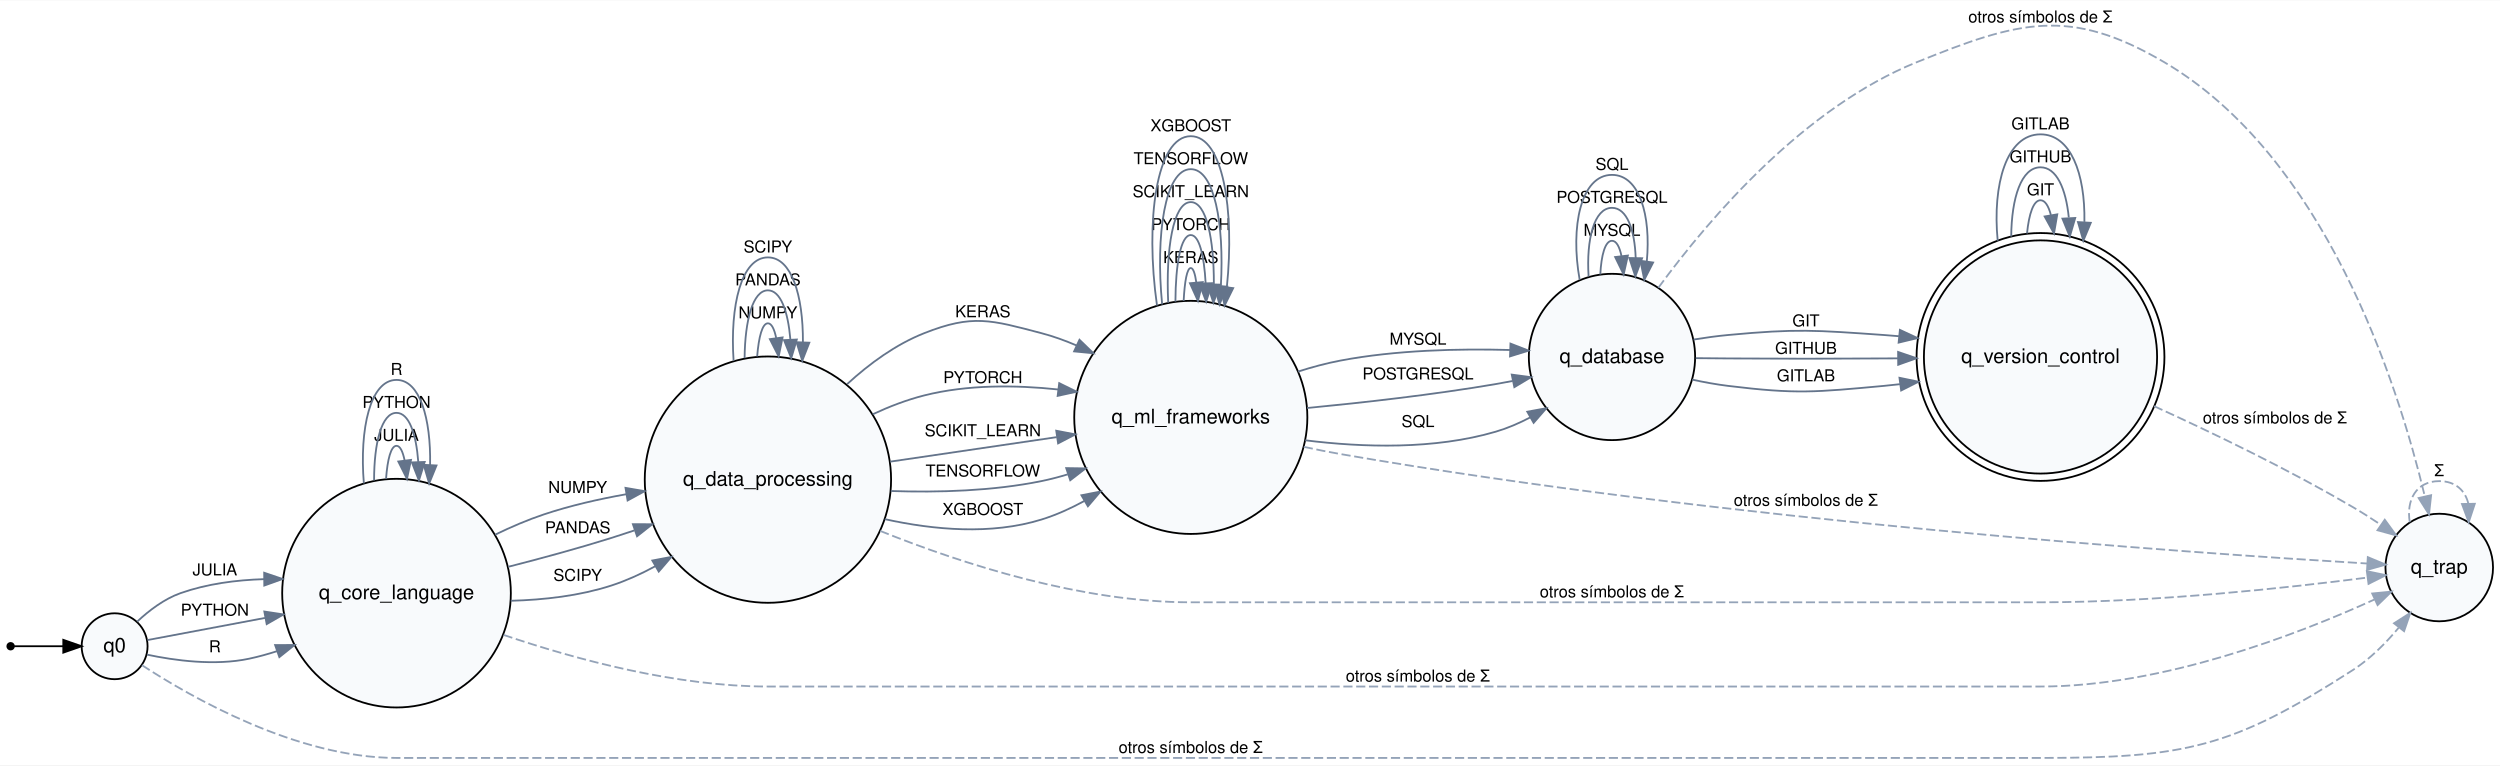
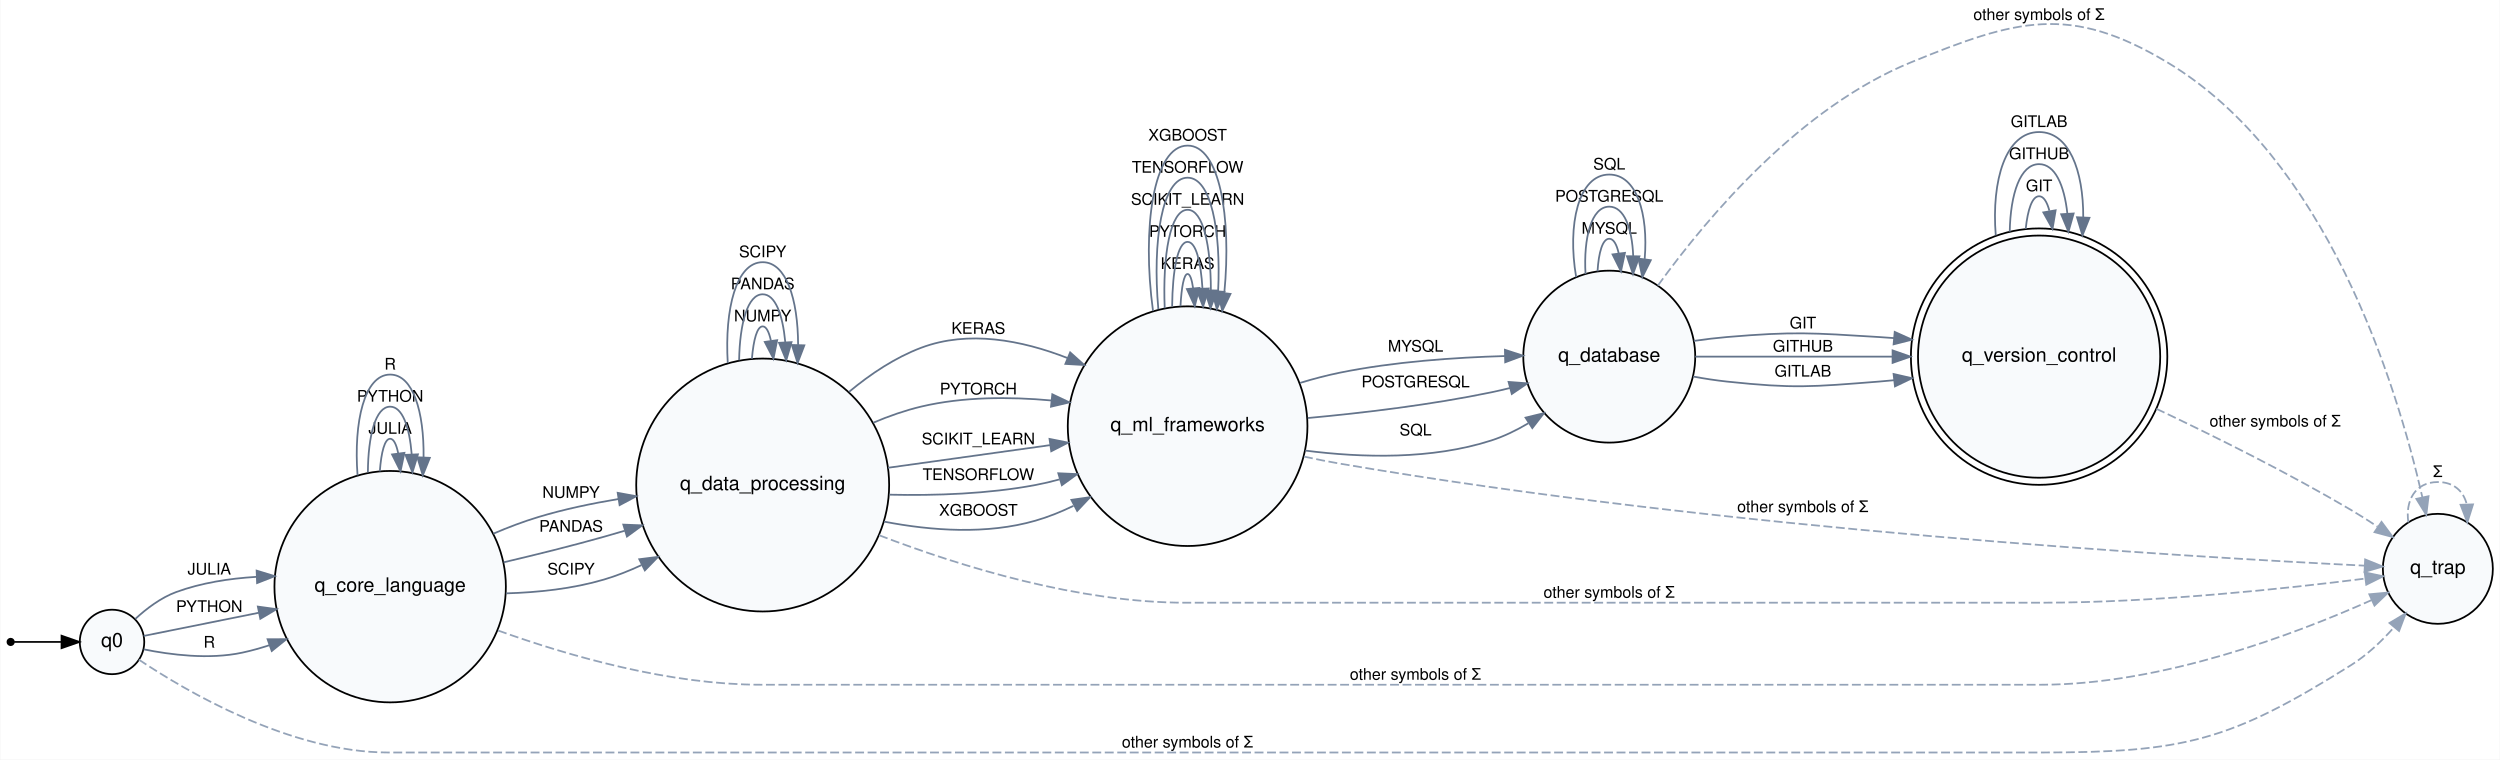
- <svg xmlns="http://www.w3.org/2000/svg" width="1365pt" height="418pt" viewBox="0.00 0.00 1365.48 417.80">
-   <g id="graph0" class="graph" transform="scale(1 1) rotate(0) translate(4 413.8)">
-     <polygon fill="#ffffff" stroke="transparent" points="-4,4 -4,-413.8 1361.481,-413.8 1361.481,4 -4,4" />
+ <svg xmlns="http://www.w3.org/2000/svg" width="1402pt" height="426pt" viewBox="0.00 0.00 1401.64 426.00">
+   <g id="graph0" class="graph" transform="scale(1 1) rotate(0) translate(4 422)">
+     <polygon fill="white" stroke="transparent" points="-4,4 -4,-422 1397.64,-422 1397.64,4 -4,4" />
    <g id="node1" class="node">
-       <ellipse fill="#000000" stroke="#000000" cx="1.8" cy="-61" rx="1.8" ry="1.8" />
+       <ellipse fill="black" stroke="black" cx="1.8" cy="-62" rx="1.8" ry="1.8" />
    </g>
    <g id="node2" class="node">
-       <ellipse fill="#f8fafc" stroke="#000000" cx="58.6" cy="-61" rx="18" ry="18" />
-       <text text-anchor="middle" x="58.6" y="-57.7" font-family="Helvetica,sans-Serif" font-size="11.00" fill="#000000">q0</text>
+       <ellipse fill="#f8fafc" stroke="black" cx="58.64" cy="-62" rx="18.08" ry="18.08" />
+       <text text-anchor="middle" x="58.64" y="-59.2" font-family="Helvetica,sans-Serif" font-size="11.00">q0</text>
    </g>
    <g id="edge1" class="edge">
-       <path fill="none" stroke="#000000" d="M3.69,-61C8.052,-61 19.311,-61 30.506,-61" />
-       <polygon fill="#000000" stroke="#000000" points="30.57,-64.5 40.57,-61 30.57,-57.5 30.57,-64.5" />
+       <path fill="none" stroke="black" d="M3.75,-62C7.06,-62 18.5,-62 29.99,-62" />
+       <polygon fill="black" stroke="black" points="30.33,-65.5 40.33,-62 30.33,-58.5 30.33,-65.5" />
    </g>
    <g id="node3" class="node">
-       <ellipse fill="#f8fafc" stroke="#000000" cx="212.57" cy="-90" rx="62.444" ry="62.444" />
-       <text text-anchor="middle" x="212.57" y="-86.7" font-family="Helvetica,sans-Serif" font-size="11.00" fill="#000000">q_core_language</text>
+       <ellipse fill="#f8fafc" stroke="black" cx="214.62" cy="-93" rx="64.89" ry="64.89" />
+       <text text-anchor="middle" x="214.62" y="-90.2" font-family="Helvetica,sans-Serif" font-size="11.00">q_core_language</text>
    </g>
    <g id="edge2" class="edge">
-       <path fill="none" stroke="#64748b" d="M70.919,-74.45C77.323,-80.443 85.669,-86.85 94.6,-90 108.939,-95.057 124.882,-97.181 140.294,-97.648" />
-       <polygon fill="#64748b" stroke="#64748b" points="140.294,-101.148 150.322,-97.73 140.351,-94.148 140.294,-101.148" />
-       <text text-anchor="middle" x="113.349" y="-99.7" font-family="Helvetica,sans-Serif" font-size="9.00" fill="#000000">JULIA</text>
+       <path fill="none" stroke="#64748b" d="M71.68,-74.89C77.93,-80.66 86.05,-86.85 94.68,-90 108.71,-95.12 124.31,-97.58 139.47,-98.49" />
+       <polygon fill="#64748b" stroke="#64748b" points="139.74,-102 149.86,-98.88 140,-95.01 139.74,-102" />
+       <text text-anchor="middle" x="113.18" y="-99.8" font-family="Helvetica,sans-Serif" font-size="9.00">JULIA</text>
    </g>
    <g id="edge3" class="edge">
-       <path fill="none" stroke="#64748b" d="M76.564,-64.383C92.528,-67.39 116.956,-71.991 140.726,-76.468" />
-       <polygon fill="#64748b" stroke="#64748b" points="140.372,-79.963 150.847,-78.375 141.668,-73.084 140.372,-79.963" />
-       <text text-anchor="middle" x="113.349" y="-77.7" font-family="Helvetica,sans-Serif" font-size="9.00" fill="#000000">PYTHON</text>
+       <path fill="none" stroke="#64748b" d="M76.41,-65.38C92.17,-68.55 116.87,-73.52 141,-78.38" />
+       <polygon fill="#64748b" stroke="#64748b" points="140.42,-81.83 150.92,-80.38 141.81,-74.97 140.42,-81.83" />
+       <text text-anchor="middle" x="113.18" y="-78.8" font-family="Helvetica,sans-Serif" font-size="9.00">PYTHON</text>
    </g>
    <g id="edge4" class="edge">
-       <path fill="none" stroke="#64748b" d="M76.297,-56.414C91.294,-53.227 113.295,-50.206 132.098,-54.2 137.111,-55.265 142.19,-56.664 147.233,-58.293" />
-       <polygon fill="#64748b" stroke="#64748b" points="146.264,-61.662 156.859,-61.679 148.587,-55.059 146.264,-61.662" />
-       <text text-anchor="middle" x="113.349" y="-57.7" font-family="Helvetica,sans-Serif" font-size="9.00" fill="#000000">R</text>
+       <path fill="none" stroke="#64748b" d="M76.41,-57.85C91.13,-54.85 113.03,-51.98 131.68,-56 136.7,-57.08 141.79,-58.5 146.83,-60.14" />
+       <polygon fill="#64748b" stroke="#64748b" points="145.88,-63.51 156.47,-63.56 148.22,-56.92 145.88,-63.51" />
+       <text text-anchor="middle" x="113.18" y="-58.8" font-family="Helvetica,sans-Serif" font-size="9.00">R</text>
    </g>
    <g id="node7" class="node">
-       <ellipse fill="#f8fafc" stroke="#000000" cx="1328.294" cy="-104" rx="29.375" ry="29.375" />
-       <text text-anchor="middle" x="1328.294" y="-100.7" font-family="Helvetica,sans-Serif" font-size="11.00" fill="#000000">q_trap</text>
+       <ellipse fill="#f8fafc" stroke="black" cx="1362.97" cy="-103" rx="30.84" ry="30.84" />
+       <text text-anchor="middle" x="1362.97" y="-100.2" font-family="Helvetica,sans-Serif" font-size="11.00">q_trap</text>
    </g>
    <g id="edge36" class="edge">
-       <path fill="none" stroke="#94a3b8" stroke-dasharray="5,2" d="M73.552,-50.652C100.203,-33.249 158.228,0 212.57,0 212.57,0 212.57,0 1110.505,0 1189.272,0 1214.897,-5.333 1281.107,-48 1290.502,-54.054 1299.008,-62.553 1306.129,-71.105" />
-       <polygon fill="#94a3b8" stroke="#94a3b8" points="1303.588,-73.536 1312.515,-79.242 1309.094,-69.214 1303.588,-73.536" />
-       <text text-anchor="middle" x="646.403" y="-2.7" font-family="Helvetica,sans-Serif" font-size="9.00" fill="#000000">otros símbolos de Σ</text>
+       <path fill="none" stroke="#94a3b8" stroke-dasharray="5,2" d="M73.73,-52.04C99.96,-34.51 158.58,0 213.62,0 213.62,0 213.62,0 1140.35,0 1220.67,0 1246.3,-6.26 1314.3,-49 1323.19,-54.59 1331.38,-62.32 1338.37,-70.2" />
+       <polygon fill="#94a3b8" stroke="#94a3b8" points="1335.84,-72.62 1344.95,-78.04 1341.21,-68.13 1335.84,-72.62" />
+       <text text-anchor="middle" x="661.83" y="-2.8" font-family="Helvetica,sans-Serif" font-size="9.00">other symbols of Σ</text>
    </g>
    <g id="edge5" class="edge">
-       <path fill="none" stroke="#64748b" d="M206.852,-152.421C207.633,-163.084 209.539,-170.472 212.57,-170.472 214.511,-170.472 215.991,-167.44 217.009,-162.457" />
-       <polygon fill="#64748b" stroke="#64748b" points="220.496,-162.783 218.288,-152.421 213.552,-161.899 220.496,-162.783" />
-       <text text-anchor="middle" x="212.57" y="-173.172" font-family="Helvetica,sans-Serif" font-size="9.00" fill="#000000">JULIA</text>
+       <path fill="none" stroke="#64748b" d="M208.82,-157.68C209.63,-168.49 211.56,-175.94 214.62,-175.94 216.58,-175.94 218.08,-172.88 219.12,-167.84" />
+       <polygon fill="#64748b" stroke="#64748b" points="222.62,-168.05 220.43,-157.68 215.68,-167.15 222.62,-168.05" />
+       <text text-anchor="middle" x="214.62" y="-178.74" font-family="Helvetica,sans-Serif" font-size="9.00">JULIA</text>
    </g>
    <g id="edge8" class="edge">
-       <path fill="none" stroke="#64748b" d="M200.32,-151.545C200.32,-172.06 204.403,-188.472 212.57,-188.472 219.333,-188.472 223.295,-177.217 224.458,-161.697" />
-       <polygon fill="#64748b" stroke="#64748b" points="227.961,-161.663 224.82,-151.545 220.966,-161.414 227.961,-161.663" />
-       <text text-anchor="middle" x="212.57" y="-191.172" font-family="Helvetica,sans-Serif" font-size="9.00" fill="#000000">PYTHON</text>
+       <path fill="none" stroke="#64748b" d="M202.13,-157.07C202.26,-177.64 206.42,-193.94 214.62,-193.94 221.42,-193.94 225.44,-182.76 226.7,-167.24" />
+       <polygon fill="#64748b" stroke="#64748b" points="230.2,-167.21 227.12,-157.07 223.21,-166.92 230.2,-167.21" />
+       <text text-anchor="middle" x="214.62" y="-196.74" font-family="Helvetica,sans-Serif" font-size="9.00">PYTHON</text>
    </g>
    <g id="edge9" class="edge">
-       <path fill="none" stroke="#64748b" d="M194.738,-149.927C192.27,-179.814 198.214,-206.472 212.57,-206.472 225.299,-206.472 231.415,-185.511 230.917,-159.926" />
-       <polygon fill="#64748b" stroke="#64748b" points="234.411,-159.734 230.402,-149.927 227.421,-160.094 234.411,-159.734" />
-       <text text-anchor="middle" x="212.57" y="-209.172" font-family="Helvetica,sans-Serif" font-size="9.00" fill="#000000">R</text>
+       <path fill="none" stroke="#64748b" d="M196.33,-155.42C194.07,-185.44 200.17,-211.94 214.62,-211.94 227.44,-211.94 233.69,-191.11 233.36,-165.45" />
+       <polygon fill="#64748b" stroke="#64748b" points="236.86,-165.25 232.92,-155.42 229.86,-165.56 236.86,-165.25" />
+       <text text-anchor="middle" x="214.62" y="-214.74" font-family="Helvetica,sans-Serif" font-size="9.00">R</text>
    </g>
    <g id="node4" class="node">
-       <ellipse fill="#f8fafc" stroke="#000000" cx="415.43" cy="-152" rx="67.271" ry="67.271" />
-       <text text-anchor="middle" x="415.43" y="-148.7" font-family="Helvetica,sans-Serif" font-size="11.00" fill="#000000">q_data_processing</text>
+       <ellipse fill="#f8fafc" stroke="black" cx="423.53" cy="-150" rx="70.92" ry="70.92" />
+       <text text-anchor="middle" x="423.53" y="-147.2" font-family="Helvetica,sans-Serif" font-size="11.00">q_data_processing</text>
    </g>
    <g id="edge6" class="edge">
-       <path fill="none" stroke="#64748b" d="M266.441,-121.941C275.125,-126.159 284.177,-130.039 293.042,-133 307.346,-137.778 322.999,-141.364 338.188,-144.053" />
-       <polygon fill="#64748b" stroke="#64748b" points="337.645,-147.511 348.083,-145.694 338.79,-140.605 337.645,-147.511" />
-       <text text-anchor="middle" x="311.543" y="-144.7" font-family="Helvetica,sans-Serif" font-size="9.00" fill="#000000">NUMPY</text>
+       <path fill="none" stroke="#64748b" d="M272.51,-122.73C280.76,-126.26 289.27,-129.49 297.57,-132 311.94,-136.35 327.57,-139.65 342.75,-142.17" />
+       <polygon fill="#64748b" stroke="#64748b" points="342.22,-145.63 352.64,-143.71 343.3,-138.71 342.22,-145.63" />
+       <text text-anchor="middle" x="316.07" y="-142.8" font-family="Helvetica,sans-Serif" font-size="9.00">NUMPY</text>
    </g>
    <g id="edge7" class="edge">
-       <path fill="none" stroke="#64748b" d="M273.582,-104.392C291.853,-109.048 311.861,-114.494 330.044,-120.2 334.119,-121.479 338.285,-122.841 342.476,-124.256" />
-       <polygon fill="#64748b" stroke="#64748b" points="341.677,-127.683 352.272,-127.637 343.961,-121.066 341.677,-127.683" />
-       <text text-anchor="middle" x="311.543" y="-122.7" font-family="Helvetica,sans-Serif" font-size="9.00" fill="#000000">PANDAS</text>
+       <path fill="none" stroke="#64748b" d="M278.24,-106.66C296.48,-110.93 316.4,-115.88 334.57,-121 338.38,-122.07 342.27,-123.21 346.19,-124.38" />
+       <polygon fill="#64748b" stroke="#64748b" points="345.37,-127.8 355.96,-127.38 347.42,-121.1 345.37,-127.8" />
+       <text text-anchor="middle" x="316.07" y="-123.8" font-family="Helvetica,sans-Serif" font-size="9.00">PANDAS</text>
    </g>
    <g id="edge10" class="edge">
-       <path fill="none" stroke="#64748b" d="M274.973,-85.829C293.099,-86.317 312.68,-88.534 330.044,-94.2 338.117,-96.834 346.13,-100.477 353.828,-104.664" />
-       <polygon fill="#64748b" stroke="#64748b" points="352.297,-107.821 362.705,-109.801 355.803,-101.763 352.297,-107.821" />
-       <text text-anchor="middle" x="311.543" y="-96.7" font-family="Helvetica,sans-Serif" font-size="9.00" fill="#000000">SCIPY</text>
+       <path fill="none" stroke="#64748b" d="M279.54,-89.24C297.63,-89.75 317.14,-91.84 334.57,-97 341.62,-99.09 348.68,-101.88 355.57,-105.09" />
+       <polygon fill="#64748b" stroke="#64748b" points="354.32,-108.38 364.84,-109.71 357.45,-102.12 354.32,-108.38" />
+       <text text-anchor="middle" x="316.07" y="-99.8" font-family="Helvetica,sans-Serif" font-size="9.00">SCIPY</text>
    </g>
    <g id="edge37" class="edge">
-       <path fill="none" stroke="#94a3b8" stroke-dasharray="5,2" d="M271.069,-67.185C311.079,-53.606 365.679,-39 415.43,-39 415.43,-39 415.43,-39 1110.505,-39 1177.13,-39 1250.611,-67.276 1292.921,-86.529" />
-       <polygon fill="#94a3b8" stroke="#94a3b8" points="1291.679,-89.811 1302.223,-90.846 1294.626,-83.462 1291.679,-89.811" />
-       <text text-anchor="middle" x="770.489" y="-41.7" font-family="Helvetica,sans-Serif" font-size="9.00" fill="#000000">otros símbolos de Σ</text>
+       <path fill="none" stroke="#94a3b8" stroke-dasharray="5,2" d="M275.17,-68.4C315.93,-53.75 371.61,-38 422.53,-38 422.53,-38 422.53,-38 1140.35,-38 1208.01,-38 1282.76,-66.24 1325.86,-85.49" />
+       <polygon fill="#94a3b8" stroke="#94a3b8" points="1324.53,-88.73 1335.08,-89.69 1327.43,-82.36 1324.53,-88.73" />
+       <text text-anchor="middle" x="789.68" y="-40.8" font-family="Helvetica,sans-Serif" font-size="9.00">other symbols of Σ</text>
    </g>
    <g id="edge12" class="edge">
-       <path fill="none" stroke="#64748b" d="M409.559,-219.293C410.418,-230.034 412.375,-237.385 415.43,-237.385 417.387,-237.385 418.893,-234.368 419.949,-229.376" />
-       <polygon fill="#64748b" stroke="#64748b" points="423.441,-229.67 421.3,-219.293 416.503,-228.74 423.441,-229.67" />
-       <text text-anchor="middle" x="415.43" y="-240.085" font-family="Helvetica,sans-Serif" font-size="9.00" fill="#000000">NUMPY</text>
+       <path fill="none" stroke="#64748b" d="M417.49,-220.83C418.41,-231.63 420.42,-238.96 423.53,-238.96 425.52,-238.96 427.06,-235.95 428.15,-230.95" />
+       <polygon fill="#64748b" stroke="#64748b" points="431.65,-231.22 429.57,-220.83 424.71,-230.25 431.65,-231.22" />
+       <text text-anchor="middle" x="423.53" y="-241.76" font-family="Helvetica,sans-Serif" font-size="9.00">NUMPY</text>
    </g>
    <g id="edge13" class="edge">
-       <path fill="none" stroke="#64748b" d="M402.689,-218.373C402.915,-239.084 407.162,-255.385 415.43,-255.385 422.276,-255.385 426.365,-244.206 427.697,-228.601" />
-       <polygon fill="#64748b" stroke="#64748b" points="431.204,-228.524 428.17,-218.373 424.212,-228.2 431.204,-228.524" />
-       <text text-anchor="middle" x="415.43" y="-258.085" font-family="Helvetica,sans-Serif" font-size="9.00" fill="#000000">PANDAS</text>
+       <path fill="none" stroke="#64748b" d="M410.31,-219.95C410.7,-240.76 415.11,-256.96 423.53,-256.96 430.5,-256.96 434.72,-245.85 436.19,-230.21" />
+       <polygon fill="#64748b" stroke="#64748b" points="439.7,-230.13 436.75,-219.95 432.71,-229.75 439.7,-230.13" />
+       <text text-anchor="middle" x="423.53" y="-259.76" font-family="Helvetica,sans-Serif" font-size="9.00">PANDAS</text>
    </g>
    <g id="edge16" class="edge">
-       <path fill="none" stroke="#64748b" d="M396.683,-216.939C394.638,-247.065 400.887,-273.385 415.43,-273.385 428.325,-273.385 434.699,-252.69 434.552,-226.998" />
-       <polygon fill="#64748b" stroke="#64748b" points="438.047,-226.802 434.176,-216.939 431.052,-227.063 438.047,-226.802" />
-       <text text-anchor="middle" x="415.43" y="-276.085" font-family="Helvetica,sans-Serif" font-size="9.00" fill="#000000">SCIPY</text>
+       <path fill="none" stroke="#64748b" d="M403.94,-218.44C402.14,-248.78 408.67,-274.96 423.53,-274.96 436.7,-274.96 443.32,-254.38 443.4,-228.56" />
+       <polygon fill="#64748b" stroke="#64748b" points="446.9,-228.34 443.11,-218.44 439.9,-228.54 446.9,-228.34" />
+       <text text-anchor="middle" x="423.53" y="-277.76" font-family="Helvetica,sans-Serif" font-size="9.00">SCIPY</text>
    </g>
    <g id="node6" class="node">
-       <ellipse fill="#f8fafc" stroke="#000000" cx="646.403" cy="-186" rx="63.664" ry="63.664" />
-       <text text-anchor="middle" x="646.403" y="-182.7" font-family="Helvetica,sans-Serif" font-size="11.00" fill="#000000">q_ml_frameworks</text>
+       <ellipse fill="#f8fafc" stroke="black" cx="661.83" cy="-183" rx="67.2" ry="67.2" />
+       <text text-anchor="middle" x="661.83" y="-180.2" font-family="Helvetica,sans-Serif" font-size="11.00">q_ml_frameworks</text>
    </g>
    <g id="edge11" class="edge">
-       <path fill="none" stroke="#64748b" d="M458.676,-204.148C470.996,-215.468 485.324,-225.877 500.815,-232 527.271,-242.457 537.306,-239.223 564.821,-232 571.267,-230.308 577.74,-227.979 584.066,-225.26" />
-       <polygon fill="#64748b" stroke="#64748b" points="585.605,-228.404 593.209,-221.026 582.664,-222.052 585.605,-228.404" />
-       <text text-anchor="middle" x="532.818" y="-240.7" font-family="Helvetica,sans-Serif" font-size="9.00" fill="#000000">KERAS</text>
+       <path fill="none" stroke="#64748b" d="M471.94,-202.23C484.07,-212.34 497.86,-221.5 512.48,-227 538.91,-236.93 568.64,-231.3 594.51,-221.2" />
+       <polygon fill="#64748b" stroke="#64748b" points="595.97,-224.38 603.85,-217.3 593.28,-217.92 595.97,-224.38" />
+       <text text-anchor="middle" x="544.48" y="-234.8" font-family="Helvetica,sans-Serif" font-size="9.00">KERAS</text>
    </g>
    <g id="edge14" class="edge">
-       <path fill="none" stroke="#64748b" d="M472.658,-187.7C481.784,-191.944 491.346,-195.612 500.815,-198 524.269,-203.916 550.455,-203.758 574.081,-201.231" />
-       <polygon fill="#64748b" stroke="#64748b" points="574.534,-204.702 584.035,-200.014 573.684,-197.754 574.534,-204.702" />
-       <text text-anchor="middle" x="532.818" y="-204.7" font-family="Helvetica,sans-Serif" font-size="9.00" fill="#000000">PYTORCH</text>
+       <path fill="none" stroke="#64748b" d="M485.63,-184.99C494.41,-188.7 503.51,-191.88 512.48,-194 535.91,-199.53 561.93,-199.58 585.57,-197.4" />
+       <polygon fill="#64748b" stroke="#64748b" points="585.96,-200.88 595.53,-196.34 585.22,-193.92 585.96,-200.88" />
+       <text text-anchor="middle" x="544.48" y="-200.8" font-family="Helvetica,sans-Serif" font-size="9.00">PYTORCH</text>
    </g>
    <g id="edge15" class="edge">
-       <path fill="none" stroke="#64748b" d="M482.237,-161.834C510.721,-166.027 544.041,-170.932 573.192,-175.223" />
-       <polygon fill="#64748b" stroke="#64748b" points="572.912,-178.72 583.315,-176.713 573.931,-171.794 572.912,-178.72" />
-       <text text-anchor="middle" x="532.818" y="-175.7" font-family="Helvetica,sans-Serif" font-size="9.00" fill="#000000">SCIKIT_LEARN</text>
+       <path fill="none" stroke="#64748b" d="M493.83,-159.68C522.34,-163.66 555.45,-168.28 584.63,-172.36" />
+       <polygon fill="#64748b" stroke="#64748b" points="584.39,-175.86 594.78,-173.78 585.36,-168.93 584.39,-175.86" />
+       <text text-anchor="middle" x="544.48" y="-172.8" font-family="Helvetica,sans-Serif" font-size="9.00">SCIKIT_LEARN</text>
    </g>
    <g id="edge17" class="edge">
-       <path fill="none" stroke="#64748b" d="M482.565,-145.789C508.498,-144.91 538.267,-145.773 564.821,-151.2 569.569,-152.17 574.382,-153.428 579.173,-154.887" />
-       <polygon fill="#64748b" stroke="#64748b" points="578.353,-158.303 588.947,-158.14 580.563,-151.661 578.353,-158.303" />
-       <text text-anchor="middle" x="532.818" y="-153.7" font-family="Helvetica,sans-Serif" font-size="9.00" fill="#000000">TENSORFLOW</text>
+       <path fill="none" stroke="#64748b" d="M494.63,-144.58C520.55,-144 550.04,-145.01 576.48,-150 580.95,-150.84 585.49,-151.92 590.01,-153.16" />
+       <polygon fill="#64748b" stroke="#64748b" points="589.31,-156.6 599.89,-156.12 591.32,-149.89 589.31,-156.6" />
+       <text text-anchor="middle" x="544.48" y="-152.8" font-family="Helvetica,sans-Serif" font-size="9.00">TENSORFLOW</text>
    </g>
    <g id="edge18" class="edge">
-       <path fill="none" stroke="#64748b" d="M479.268,-130.422C506.107,-124.483 537.402,-121.72 564.821,-130.2 572.834,-132.678 580.76,-136.244 588.342,-140.392" />
-       <polygon fill="#64748b" stroke="#64748b" points="586.669,-143.468 597.068,-145.498 590.205,-137.426 586.669,-143.468" />
-       <text text-anchor="middle" x="532.818" y="-132.7" font-family="Helvetica,sans-Serif" font-size="9.00" fill="#000000">XGBOOST</text>
+       <path fill="none" stroke="#64748b" d="M491.61,-129.48C518.38,-124.3 549.25,-122.15 576.48,-130 583.68,-132.07 590.86,-134.96 597.82,-138.33" />
+       <polygon fill="#64748b" stroke="#64748b" points="596.66,-141.68 607.15,-143.19 599.9,-135.47 596.66,-141.68" />
+       <text text-anchor="middle" x="544.48" y="-132.8" font-family="Helvetica,sans-Serif" font-size="9.00">XGBOOST</text>
    </g>
    <g id="edge38" class="edge">
-       <path fill="none" stroke="#94a3b8" stroke-dasharray="5,2" d="M476.774,-123.974C522.534,-105.614 587.115,-85 646.403,-85 646.403,-85 646.403,-85 1110.505,-85 1173.093,-85 1245.416,-92.884 1288.963,-98.495" />
-       <polygon fill="#94a3b8" stroke="#94a3b8" points="1288.755,-101.997 1299.126,-99.83 1289.668,-95.057 1288.755,-101.997" />
-       <text text-anchor="middle" x="876.448" y="-87.7" font-family="Helvetica,sans-Serif" font-size="9.00" fill="#000000">otros símbolos de Σ</text>
+       <path fill="none" stroke="#94a3b8" stroke-dasharray="5,2" d="M488.88,-121.82C535.65,-103.88 600.99,-84 660.83,-84 660.83,-84 660.83,-84 1140.35,-84 1204.16,-84 1277.94,-91.92 1322.22,-97.53" />
+       <polygon fill="#94a3b8" stroke="#94a3b8" points="1321.92,-101.02 1332.29,-98.83 1322.82,-94.08 1321.92,-101.02" />
+       <text text-anchor="middle" x="898.29" y="-86.8" font-family="Helvetica,sans-Serif" font-size="9.00">other symbols of Σ</text>
    </g>
    <g id="node5" class="node">
-       <ellipse fill="#f8fafc" stroke="#000000" cx="876.448" cy="-219" rx="45.412" ry="45.412" />
-       <text text-anchor="middle" x="876.448" y="-215.7" font-family="Helvetica,sans-Serif" font-size="11.00" fill="#000000">q_database</text>
+       <ellipse fill="#f8fafc" stroke="black" cx="898.29" cy="-222" rx="48.21" ry="48.21" />
+       <text text-anchor="middle" x="898.29" y="-219.2" font-family="Helvetica,sans-Serif" font-size="11.00">q_database</text>
    </g>
    <g id="edge22" class="edge">
-       <path fill="none" stroke="#64748b" d="M870.076,-264.058C870.6,-274.645 872.724,-282.456 876.448,-282.456 878.833,-282.456 880.562,-279.25 881.635,-274.163" />
-       <polygon fill="#64748b" stroke="#64748b" points="885.131,-274.398 882.819,-264.058 878.179,-273.583 885.131,-274.398" />
-       <text text-anchor="middle" x="876.448" y="-285.156" font-family="Helvetica,sans-Serif" font-size="9.00" fill="#000000">MYSQL</text>
+       <path fill="none" stroke="#64748b" d="M891.72,-269.84C892.34,-280.41 894.53,-288.11 898.29,-288.11 900.7,-288.11 902.47,-284.95 903.59,-279.9" />
+       <polygon fill="#64748b" stroke="#64748b" points="907.08,-280.2 904.86,-269.84 900.13,-279.32 907.08,-280.2" />
+       <text text-anchor="middle" x="898.29" y="-290.91" font-family="Helvetica,sans-Serif" font-size="9.00">MYSQL</text>
    </g>
    <g id="edge23" class="edge">
-       <path fill="none" stroke="#64748b" d="M863.677,-262.993C862.373,-283.034 866.63,-300.456 876.448,-300.456 884.578,-300.456 888.895,-288.508 889.398,-273.019" />
-       <polygon fill="#64748b" stroke="#64748b" points="892.897,-272.928 889.219,-262.993 885.898,-273.054 892.897,-272.928" />
-       <text text-anchor="middle" x="876.448" y="-303.156" font-family="Helvetica,sans-Serif" font-size="9.00" fill="#000000">POSTGRESQL</text>
+       <path fill="none" stroke="#64748b" d="M884.98,-268.28C883.8,-288.61 888.24,-306.11 898.29,-306.11 906.62,-306.11 911.09,-294.11 911.72,-278.44" />
+       <polygon fill="#64748b" stroke="#64748b" points="915.21,-278.24 911.61,-268.28 908.21,-278.32 915.21,-278.24" />
+       <text text-anchor="middle" x="898.29" y="-308.91" font-family="Helvetica,sans-Serif" font-size="9.00">POSTGRESQL</text>
    </g>
    <g id="edge24" class="edge">
-       <path fill="none" stroke="#64748b" d="M858.805,-261.159C853.555,-290.071 859.436,-318.456 876.448,-318.456 891.466,-318.456 897.809,-296.334 895.478,-271.257" />
-       <polygon fill="#64748b" stroke="#64748b" points="898.919,-270.59 894.091,-261.159 891.984,-271.543 898.919,-270.59" />
-       <text text-anchor="middle" x="876.448" y="-321.156" font-family="Helvetica,sans-Serif" font-size="9.00" fill="#000000">SQL</text>
+       <path fill="none" stroke="#64748b" d="M879.73,-266.61C874.7,-295.83 880.89,-324.11 898.29,-324.11 913.65,-324.11 920.28,-302.07 918.16,-276.8" />
+       <polygon fill="#64748b" stroke="#64748b" points="921.59,-276.09 916.85,-266.61 914.65,-276.98 921.59,-276.09" />
+       <text text-anchor="middle" x="898.29" y="-326.91" font-family="Helvetica,sans-Serif" font-size="9.00">SQL</text>
    </g>
    <g id="edge39" class="edge">
-       <path fill="none" stroke="#94a3b8" stroke-dasharray="5,2" d="M901.808,-256.855C930.66,-296.155 981.784,-355.276 1042.91,-380 1098.611,-402.529 1126.301,-410.446 1178.1,-380 1265.641,-328.547 1305.283,-206.002 1320.401,-142.95" />
-       <polygon fill="#94a3b8" stroke="#94a3b8" points="1323.86,-143.526 1322.702,-132.995 1317.04,-141.95 1323.86,-143.526" />
-       <text text-anchor="middle" x="1110.505" y="-401.7" font-family="Helvetica,sans-Serif" font-size="9.00" fill="#000000">otros símbolos de Σ</text>
+       <path fill="none" stroke="#94a3b8" stroke-dasharray="5,2" d="M925.57,-261.89C954.73,-302.15 1005.89,-361.86 1067.4,-387 1126.6,-411.2 1156.45,-419.9 1211.3,-387 1300.35,-333.59 1339.54,-207.81 1354.31,-143.06" />
+       <polygon fill="#94a3b8" stroke="#94a3b8" points="1357.75,-143.73 1356.48,-133.22 1350.91,-142.23 1357.75,-143.73" />
+       <text text-anchor="middle" x="1139.35" y="-410.8" font-family="Helvetica,sans-Serif" font-size="9.00">other symbols of Σ</text>
    </g>
    <g id="node8" class="node">
-       <ellipse fill="#f8fafc" stroke="#000000" cx="1110.505" cy="-219" rx="63.684" ry="63.684" />
-       <ellipse fill="none" stroke="#000000" cx="1110.505" cy="-219" rx="67.69" ry="67.69" />
-       <text text-anchor="middle" x="1110.505" y="-215.7" font-family="Helvetica,sans-Serif" font-size="11.00" fill="#000000">q_version_control</text>
+       <ellipse fill="#f8fafc" stroke="black" cx="1139.35" cy="-222" rx="67.91" ry="67.91" />
+       <ellipse fill="none" stroke="black" cx="1139.35" cy="-222" rx="71.9" ry="71.9" />
+       <text text-anchor="middle" x="1139.35" y="-219.2" font-family="Helvetica,sans-Serif" font-size="11.00">q_version_control</text>
    </g>
    <g id="edge19" class="edge">
-       <path fill="none" stroke="#64748b" d="M921.021,-228.512C927.334,-229.542 933.764,-230.425 939.904,-231 977.52,-234.525 987.221,-233.629 1024.91,-231 1027.624,-230.811 1030.382,-230.588 1033.165,-230.338" />
-       <polygon fill="#64748b" stroke="#64748b" points="1033.714,-233.8 1043.315,-229.321 1033.016,-226.835 1033.714,-233.8" />
-       <text text-anchor="middle" x="982.407" y="-235.7" font-family="Helvetica,sans-Serif" font-size="9.00" fill="#000000">GIT</text>
+       <path fill="none" stroke="#64748b" d="M945.76,-230.82C952.01,-231.72 958.34,-232.49 964.4,-233 1002.04,-236.16 1011.69,-235.32 1049.4,-233 1052.24,-232.83 1055.13,-232.62 1058.04,-232.39" />
+       <polygon fill="#64748b" stroke="#64748b" points="1058.37,-235.87 1068.02,-231.51 1057.75,-228.9 1058.37,-235.87" />
+       <text text-anchor="middle" x="1006.9" y="-237.8" font-family="Helvetica,sans-Serif" font-size="9.00">GIT</text>
    </g>
    <g id="edge20" class="edge">
-       <path fill="none" stroke="#64748b" d="M922.199,-218.354C928.155,-218.291 934.175,-218.236 939.904,-218.2 977.684,-217.962 987.13,-218.023 1024.91,-218.2 1027.446,-218.212 1030.024,-218.226 1032.627,-218.241" />
-       <polygon fill="#64748b" stroke="#64748b" points="1032.735,-221.742 1042.758,-218.308 1032.781,-214.742 1032.735,-221.742" />
-       <text text-anchor="middle" x="982.407" y="-220.7" font-family="Helvetica,sans-Serif" font-size="9.00" fill="#000000">GITHUB</text>
+       <path fill="none" stroke="#64748b" d="M946.52,-222C977.99,-222 1020.17,-222 1056.96,-222" />
+       <polygon fill="#64748b" stroke="#64748b" points="1057.18,-225.5 1067.18,-222 1057.18,-218.5 1057.18,-225.5" />
+       <text text-anchor="middle" x="1006.9" y="-224.8" font-family="Helvetica,sans-Serif" font-size="9.00">GITHUB</text>
    </g>
    <g id="edge21" class="edge">
-       <path fill="none" stroke="#64748b" d="M920.223,-206.629C926.772,-205.208 933.481,-203.988 939.904,-203.2 977.404,-198.602 987.287,-199.757 1024.91,-203.2 1027.803,-203.465 1030.743,-203.779 1033.708,-204.133" />
-       <polygon fill="#64748b" stroke="#64748b" points="1033.475,-207.633 1043.849,-205.481 1034.398,-200.694 1033.475,-207.633" />
-       <text text-anchor="middle" x="982.407" y="-205.7" font-family="Helvetica,sans-Serif" font-size="9.00" fill="#000000">GITLAB</text>
+       <path fill="none" stroke="#64748b" d="M945.33,-210.84C951.7,-209.66 958.19,-208.66 964.4,-208 1001.96,-204.01 1011.74,-205.05 1049.4,-208 1052.25,-208.22 1055.14,-208.49 1058.07,-208.78" />
+       <polygon fill="#64748b" stroke="#64748b" points="1057.74,-212.27 1068.07,-209.9 1058.52,-205.31 1057.74,-212.27" />
+       <text text-anchor="middle" x="1006.9" y="-210.8" font-family="Helvetica,sans-Serif" font-size="9.00">GITLAB</text>
    </g>
    <g id="edge26" class="edge">
-       <path fill="none" stroke="#64748b" d="M704.959,-211.017C712.59,-213.453 720.394,-215.554 727.985,-217 758.318,-222.78 792.77,-223.589 820.845,-222.813" />
-       <polygon fill="#64748b" stroke="#64748b" points="821.009,-226.31 830.881,-222.462 820.764,-219.314 821.009,-226.31" />
-       <text text-anchor="middle" x="770.489" y="-225.7" font-family="Helvetica,sans-Serif" font-size="9.00" fill="#000000">MYSQL</text>
+       <path fill="none" stroke="#64748b" d="M724.92,-207.28C732.34,-209.53 739.87,-211.51 747.18,-213 777.37,-219.14 811.63,-221.54 839.78,-222.33" />
+       <polygon fill="#64748b" stroke="#64748b" points="839.79,-225.83 849.86,-222.55 839.94,-218.83 839.79,-225.83" />
+       <text text-anchor="middle" x="789.68" y="-224.8" font-family="Helvetica,sans-Serif" font-size="9.00">MYSQL</text>
    </g>
    <g id="edge27" class="edge">
-       <path fill="none" stroke="#64748b" d="M709.937,-191.131C741.112,-194.108 779.15,-198.426 812.992,-204.2 816.017,-204.716 819.113,-205.289 822.231,-205.901" />
-       <polygon fill="#64748b" stroke="#64748b" points="821.705,-209.366 832.207,-207.965 823.124,-202.511 821.705,-209.366" />
-       <text text-anchor="middle" x="770.489" y="-206.7" font-family="Helvetica,sans-Serif" font-size="9.00" fill="#000000">POSTGRESQL</text>
+       <path fill="none" stroke="#64748b" d="M729.23,-187.57C760.66,-190.46 798.58,-195.02 832.18,-202 835.59,-202.71 839.07,-203.52 842.56,-204.39" />
+       <polygon fill="#64748b" stroke="#64748b" points="841.83,-207.82 852.39,-207.02 843.64,-201.06 841.83,-207.82" />
+       <text text-anchor="middle" x="789.68" y="-204.8" font-family="Helvetica,sans-Serif" font-size="9.00">POSTGRESQL</text>
    </g>
    <g id="edge30" class="edge">
-       <path fill="none" stroke="#64748b" d="M708.876,-173.493C740.646,-169.519 779.518,-168.367 812.992,-178.2 819.409,-180.085 825.79,-182.841 831.895,-186.046" />
-       <polygon fill="#64748b" stroke="#64748b" points="830.193,-189.104 840.614,-191.013 833.658,-183.022 830.193,-189.104" />
-       <text text-anchor="middle" x="770.489" y="-180.7" font-family="Helvetica,sans-Serif" font-size="9.00" fill="#000000">SQL</text>
+       <path fill="none" stroke="#64748b" d="M727.79,-169.32C759.92,-165.2 798.86,-164.23 832.18,-175 839.3,-177.3 846.29,-180.7 852.89,-184.63" />
+       <polygon fill="#64748b" stroke="#64748b" points="851.34,-187.8 861.64,-190.28 855.14,-181.92 851.34,-187.8" />
+       <text text-anchor="middle" x="789.68" y="-177.8" font-family="Helvetica,sans-Serif" font-size="9.00">SQL</text>
    </g>
    <g id="edge25" class="edge">
-       <path fill="none" stroke="#64748b" d="M642.5,-249.622C643.046,-260.249 644.347,-267.582 646.403,-267.582 647.721,-267.582 648.728,-264.572 649.426,-259.615" />
-       <polygon fill="#64748b" stroke="#64748b" points="652.915,-259.891 650.307,-249.622 645.942,-259.276 652.915,-259.891" />
-       <text text-anchor="middle" x="646.403" y="-270.282" font-family="Helvetica,sans-Serif" font-size="9.00" fill="#000000">KERAS</text>
+       <path fill="none" stroke="#64748b" d="M657.83,-250.27C658.42,-261 659.75,-268.35 661.83,-268.35 663.17,-268.35 664.2,-265.33 664.92,-260.34" />
+       <polygon fill="#64748b" stroke="#64748b" points="668.41,-260.54 665.84,-250.27 661.44,-259.9 668.41,-260.54" />
+       <text text-anchor="middle" x="661.83" y="-271.15" font-family="Helvetica,sans-Serif" font-size="9.00">KERAS</text>
    </g>
    <g id="edge28" class="edge">
-       <path fill="none" stroke="#64748b" d="M638.005,-249.208C638.091,-269.5 640.891,-285.582 646.403,-285.582 650.968,-285.582 653.673,-274.553 654.516,-259.238" />
-       <polygon fill="#64748b" stroke="#64748b" points="658.016,-259.303 654.801,-249.208 651.019,-259.105 658.016,-259.303" />
-       <text text-anchor="middle" x="646.403" y="-288.282" font-family="Helvetica,sans-Serif" font-size="9.00" fill="#000000">PYTORCH</text>
+       <path fill="none" stroke="#64748b" d="M653.15,-250.1C653.37,-270.44 656.26,-286.35 661.83,-286.35 666.45,-286.35 669.23,-275.44 670.17,-260.14" />
+       <polygon fill="#64748b" stroke="#64748b" points="673.67,-260.21 670.52,-250.1 666.68,-259.97 673.67,-260.21" />
+       <text text-anchor="middle" x="661.83" y="-289.15" font-family="Helvetica,sans-Serif" font-size="9.00">PYTORCH</text>
    </g>
    <g id="edge29" class="edge">
-       <path fill="none" stroke="#64748b" d="M634.067,-248.605C632.677,-277.911 636.789,-303.582 646.403,-303.582 654.891,-303.582 659.09,-283.575 659.002,-258.722" />
-       <polygon fill="#64748b" stroke="#64748b" points="662.498,-258.511 658.74,-248.605 655.5,-258.692 662.498,-258.511" />
-       <text text-anchor="middle" x="646.403" y="-306.282" font-family="Helvetica,sans-Serif" font-size="9.00" fill="#000000">SCIKIT_LEARN</text>
+       <path fill="none" stroke="#64748b" d="M648.99,-249.16C647.77,-278.75 652.05,-304.35 661.83,-304.35 670.48,-304.35 674.83,-284.4 674.88,-259.36" />
+       <polygon fill="#64748b" stroke="#64748b" points="678.38,-259.08 674.68,-249.16 671.38,-259.22 678.38,-259.08" />
+       <text text-anchor="middle" x="661.83" y="-307.15" font-family="Helvetica,sans-Serif" font-size="9.00">SCIKIT_LEARN</text>
    </g>
    <g id="edge31" class="edge">
-       <path fill="none" stroke="#64748b" d="M630.754,-247.704C627.056,-285.609 632.272,-321.582 646.403,-321.582 659.265,-321.582 664.742,-291.783 662.833,-257.849" />
-       <polygon fill="#64748b" stroke="#64748b" points="666.31,-257.406 662.053,-247.704 659.33,-257.943 666.31,-257.406" />
-       <text text-anchor="middle" x="646.403" y="-324.282" font-family="Helvetica,sans-Serif" font-size="9.00" fill="#000000">TENSORFLOW</text>
+       <path fill="none" stroke="#64748b" d="M645.42,-248.59C642,-286.74 647.47,-322.35 661.83,-322.35 674.91,-322.35 680.61,-292.85 678.95,-258.78" />
+       <polygon fill="#64748b" stroke="#64748b" points="682.43,-258.32 678.25,-248.59 675.45,-258.81 682.43,-258.32" />
+       <text text-anchor="middle" x="661.83" y="-325.15" font-family="Helvetica,sans-Serif" font-size="9.00">TENSORFLOW</text>
    </g>
    <g id="edge32" class="edge">
-       <path fill="none" stroke="#64748b" d="M627.941,-247.104C621.382,-293.093 627.536,-339.582 646.403,-339.582 663.907,-339.582 670.469,-299.57 666.088,-257.064" />
-       <polygon fill="#64748b" stroke="#64748b" points="669.558,-256.603 664.865,-247.104 662.61,-257.456 669.558,-256.603" />
-       <text text-anchor="middle" x="646.403" y="-342.282" font-family="Helvetica,sans-Serif" font-size="9.00" fill="#000000">XGBOOST</text>
+       <path fill="none" stroke="#64748b" d="M642.43,-247.65C636.11,-294.09 642.58,-340.35 661.83,-340.35 679.7,-340.35 686.56,-300.54 682.41,-257.7" />
+       <polygon fill="#64748b" stroke="#64748b" points="685.88,-257.18 681.24,-247.65 678.92,-257.99 685.88,-257.18" />
+       <text text-anchor="middle" x="661.83" y="-343.15" font-family="Helvetica,sans-Serif" font-size="9.00">XGBOOST</text>
    </g>
    <g id="edge40" class="edge">
-       <path fill="none" stroke="#94a3b8" stroke-dasharray="5,2" d="M708.131,-169.921C714.806,-168.466 721.519,-167.121 727.985,-166 937.691,-129.643 1192.571,-111.947 1288.896,-106.189" />
-       <polygon fill="#94a3b8" stroke="#94a3b8" points="1289.273,-109.673 1299.05,-105.591 1288.862,-102.685 1289.273,-109.673" />
-       <text text-anchor="middle" x="982.407" y="-137.7" font-family="Helvetica,sans-Serif" font-size="9.00" fill="#000000">otros símbolos de Σ</text>
+       <path fill="none" stroke="#94a3b8" stroke-dasharray="5,2" d="M727.1,-165.96C733.85,-164.48 740.64,-163.12 747.18,-162 962.08,-125.15 1223.47,-109.62 1321.91,-104.78" />
+       <polygon fill="#94a3b8" stroke="#94a3b8" points="1322.19,-108.27 1332.01,-104.3 1321.85,-101.28 1322.19,-108.27" />
+       <text text-anchor="middle" x="1006.9" y="-134.8" font-family="Helvetica,sans-Serif" font-size="9.00">other symbols of Σ</text>
    </g>
    <g id="edge41" class="edge">
-       <path fill="none" stroke="#94a3b8" stroke-dasharray="5,2" d="M1312.197,-128.762C1310.209,-140.673 1315.575,-151.187 1328.294,-151.187 1337.237,-151.187 1342.544,-145.989 1344.217,-138.762" />
-       <polygon fill="#94a3b8" stroke="#94a3b8" points="1347.716,-138.822 1344.391,-128.762 1340.717,-138.7 1347.716,-138.822" />
-       <text text-anchor="middle" x="1328.294" y="-153.887" font-family="Helvetica,sans-Serif" font-size="9.00" fill="#000000">Σ</text>
+       <path fill="none" stroke="#94a3b8" stroke-dasharray="5,2" d="M1346.43,-129.04C1344.62,-141.12 1350.14,-151.67 1362.97,-151.67 1371.99,-151.67 1377.4,-146.45 1379.18,-139.15" />
+       <polygon fill="#94a3b8" stroke="#94a3b8" points="1382.68,-139.14 1379.51,-129.04 1375.69,-138.92 1382.68,-139.14" />
+       <text text-anchor="middle" x="1362.97" y="-154.47" font-family="Helvetica,sans-Serif" font-size="9.00">Σ</text>
    </g>
    <g id="edge42" class="edge">
-       <path fill="none" stroke="#94a3b8" stroke-dasharray="5,2" d="M1172.549,-192.121C1205.469,-177.132 1246.215,-157.405 1281.107,-137 1286.193,-134.026 1291.438,-130.672 1296.5,-127.271" />
-       <polygon fill="#94a3b8" stroke="#94a3b8" points="1298.536,-130.118 1304.784,-121.561 1294.564,-124.354 1298.536,-130.118" />
-       <text text-anchor="middle" x="1238.604" y="-182.7" font-family="Helvetica,sans-Serif" font-size="9.00" fill="#000000">otros símbolos de Σ</text>
+       <path fill="none" stroke="#94a3b8" stroke-dasharray="5,2" d="M1205.15,-192.74C1238.4,-177.03 1279.18,-156.69 1314.3,-136 1319.18,-133.13 1324.22,-129.92 1329.1,-126.67" />
+       <polygon fill="#94a3b8" stroke="#94a3b8" points="1331.38,-129.35 1337.68,-120.83 1327.44,-123.57 1331.38,-129.35" />
+       <text text-anchor="middle" x="1271.8" y="-182.8" font-family="Helvetica,sans-Serif" font-size="9.00">other symbols of Σ</text>
    </g>
    <g id="edge33" class="edge">
-       <path fill="none" stroke="#64748b" d="M1103.138,-286.458C1104.216,-297.225 1106.672,-304.595 1110.505,-304.595 1112.961,-304.595 1114.851,-301.57 1116.177,-296.566" />
-       <polygon fill="#64748b" stroke="#64748b" points="1119.669,-296.9 1117.873,-286.458 1112.766,-295.741 1119.669,-296.9" />
-       <text text-anchor="middle" x="1110.505" y="-307.295" font-family="Helvetica,sans-Serif" font-size="9.00" fill="#000000">GIT</text>
+       <path fill="none" stroke="#64748b" d="M1131.83,-293.62C1132.98,-304.54 1135.48,-311.95 1139.35,-311.95 1141.83,-311.95 1143.75,-308.91 1145.11,-303.85" />
+       <polygon fill="#64748b" stroke="#64748b" points="1148.62,-304.07 1146.87,-293.62 1141.72,-302.88 1148.62,-304.07" />
+       <text text-anchor="middle" x="1139.35" y="-314.75" font-family="Helvetica,sans-Serif" font-size="9.00">GIT</text>
    </g>
    <g id="edge34" class="edge">
-       <path fill="none" stroke="#64748b" d="M1094.509,-284.755C1094.673,-305.864 1100.005,-322.595 1110.505,-322.595 1119.201,-322.595 1124.352,-311.121 1125.959,-295.189" />
-       <polygon fill="#64748b" stroke="#64748b" points="1129.477,-294.924 1126.502,-284.755 1122.487,-294.56 1129.477,-294.924" />
-       <text text-anchor="middle" x="1110.505" y="-325.295" font-family="Helvetica,sans-Serif" font-size="9.00" fill="#000000">GITHUB</text>
+       <path fill="none" stroke="#64748b" d="M1122.88,-292.08C1123.29,-313.34 1128.78,-329.95 1139.35,-329.95 1148.19,-329.95 1153.47,-318.34 1155.21,-302.12" />
+       <polygon fill="#64748b" stroke="#64748b" points="1158.71,-302.28 1155.82,-292.08 1151.72,-301.85 1158.71,-302.28" />
+       <text text-anchor="middle" x="1139.35" y="-332.75" font-family="Helvetica,sans-Serif" font-size="9.00">GITHUB</text>
    </g>
    <g id="edge35" class="edge">
-       <path fill="none" stroke="#64748b" d="M1087.121,-282.498C1084.148,-313.318 1091.943,-340.595 1110.505,-340.595 1126.965,-340.595 1134.959,-319.148 1134.486,-292.801" />
-       <polygon fill="#64748b" stroke="#64748b" points="1137.961,-292.279 1133.89,-282.498 1130.973,-292.683 1137.961,-292.279" />
-       <text text-anchor="middle" x="1110.505" y="-343.295" font-family="Helvetica,sans-Serif" font-size="9.00" fill="#000000">GITLAB</text>
+       <path fill="none" stroke="#64748b" d="M1115.04,-290.02C1112.55,-321.01 1120.66,-347.95 1139.35,-347.95 1156,-347.95 1164.25,-326.58 1164.1,-300.02" />
+       <polygon fill="#64748b" stroke="#64748b" points="1167.59,-299.86 1163.66,-290.02 1160.6,-300.17 1167.59,-299.86" />
+       <text text-anchor="middle" x="1139.35" y="-350.75" font-family="Helvetica,sans-Serif" font-size="9.00">GITLAB</text>
    </g>
  </g>
</svg>
